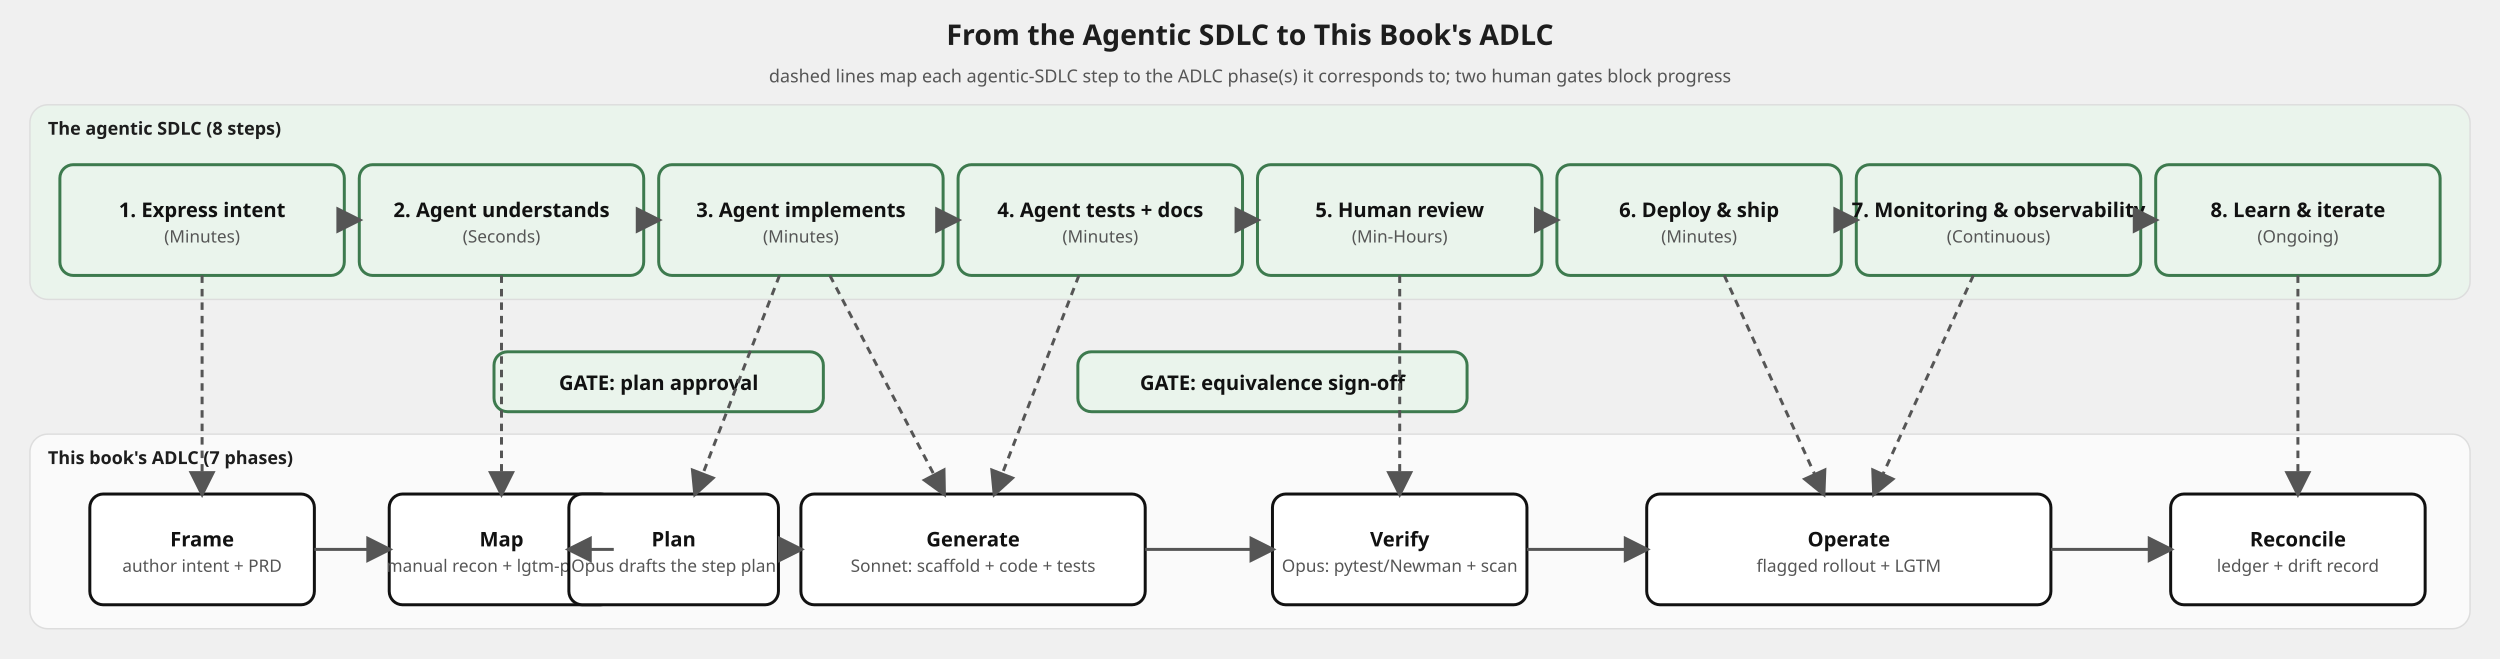
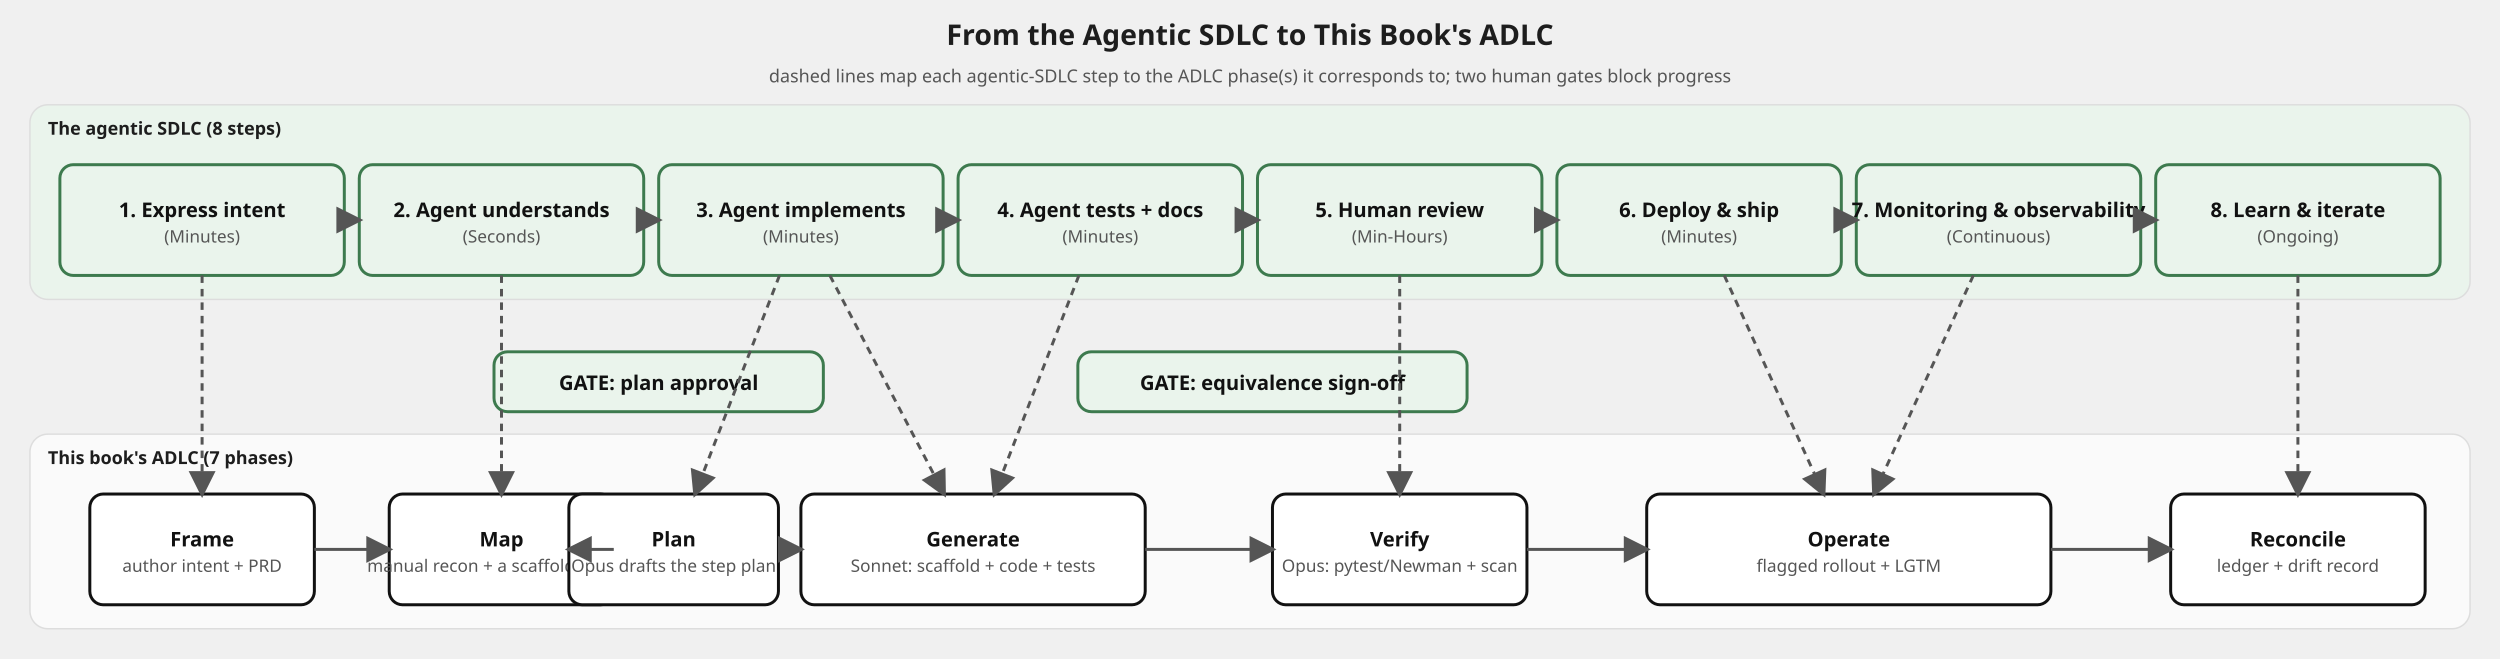
<svg xmlns="http://www.w3.org/2000/svg" viewBox="0 0 1670 440" font-family="'Red Hat Text', system-ui, sans-serif" role="img">
  <defs>
    <marker id="a" viewBox="0 0 10 10" refX="8.5" refY="5" markerWidth="9" markerHeight="9" orient="auto-start-reverse">
      <path d="M0,0 L10,5 L0,10 z" fill="#555" />
    </marker>
    <marker id="am" viewBox="0 0 10 10" refX="8.5" refY="5" markerWidth="9" markerHeight="9" orient="auto-start-reverse">
      <path d="M0,0 L10,5 L0,10 z" fill="#2f5f3d" />
    </marker>
  </defs>
  <rect x="20" y="70" width="1630" height="130" rx="12" fill="#eaf4ec" stroke="#ddd" />
  <text x="32" y="90" font-size="12" font-weight="700" fill="#1d1d1d">The agentic SDLC (8 steps)</text>
  <rect x="20" y="290" width="1630" height="130" rx="12" fill="#fafafa" stroke="#ddd" />
  <text x="32" y="310" font-size="12" font-weight="700" fill="#1d1d1d">This book's ADLC (7 phases)</text>
  <rect x="40" y="110" width="190" height="74" rx="9" fill="#eaf4ec" stroke="#3d7a4e" stroke-width="2" />
  <text x="135.0" y="145.0" font-size="13.5" font-weight="700" fill="#111111" text-anchor="middle">1. Express intent</text>
  <text x="135.0" y="162.0" font-size="11.5" fill="#555555" text-anchor="middle">(Minutes)</text>
  <rect x="240" y="110" width="190" height="74" rx="9" fill="#eaf4ec" stroke="#3d7a4e" stroke-width="2" />
  <text x="335.0" y="145.0" font-size="13.5" font-weight="700" fill="#111111" text-anchor="middle">2. Agent understands</text>
  <text x="335.0" y="162.0" font-size="11.5" fill="#555555" text-anchor="middle">(Seconds)</text>
  <rect x="440" y="110" width="190" height="74" rx="9" fill="#eaf4ec" stroke="#3d7a4e" stroke-width="2" />
  <text x="535.0" y="145.0" font-size="13.5" font-weight="700" fill="#111111" text-anchor="middle">3. Agent implements</text>
  <text x="535.0" y="162.0" font-size="11.5" fill="#555555" text-anchor="middle">(Minutes)</text>
  <rect x="640" y="110" width="190" height="74" rx="9" fill="#eaf4ec" stroke="#3d7a4e" stroke-width="2" />
  <text x="735.0" y="145.0" font-size="13.5" font-weight="700" fill="#111111" text-anchor="middle">4. Agent tests + docs</text>
  <text x="735.0" y="162.0" font-size="11.5" fill="#555555" text-anchor="middle">(Minutes)</text>
  <rect x="840" y="110" width="190" height="74" rx="9" fill="#eaf4ec" stroke="#3d7a4e" stroke-width="2" />
  <text x="935.0" y="145.0" font-size="13.5" font-weight="700" fill="#111111" text-anchor="middle">5. Human review</text>
  <text x="935.0" y="162.0" font-size="11.5" fill="#555555" text-anchor="middle">(Min-Hours)</text>
  <rect x="1040" y="110" width="190" height="74" rx="9" fill="#eaf4ec" stroke="#3d7a4e" stroke-width="2" />
  <text x="1135.0" y="145.0" font-size="13.5" font-weight="700" fill="#111111" text-anchor="middle">6. Deploy &amp; ship</text>
  <text x="1135.0" y="162.0" font-size="11.5" fill="#555555" text-anchor="middle">(Minutes)</text>
  <rect x="1240" y="110" width="190" height="74" rx="9" fill="#eaf4ec" stroke="#3d7a4e" stroke-width="2" />
  <text x="1335.0" y="145.0" font-size="13.5" font-weight="700" fill="#111111" text-anchor="middle">7. Monitoring &amp; observability</text>
  <text x="1335.0" y="162.0" font-size="11.5" fill="#555555" text-anchor="middle">(Continuous)</text>
  <rect x="1440" y="110" width="190" height="74" rx="9" fill="#eaf4ec" stroke="#3d7a4e" stroke-width="2" />
  <text x="1535.0" y="145.0" font-size="13.5" font-weight="700" fill="#111111" text-anchor="middle">8. Learn &amp; iterate</text>
  <text x="1535.0" y="162.0" font-size="11.5" fill="#555555" text-anchor="middle">(Ongoing)</text>
  <rect x="60" y="330" width="150" height="74" rx="9" fill="#ffffff" stroke="#111111" stroke-width="2" />
  <text x="135.0" y="365.0" font-size="13.5" font-weight="700" fill="#111111" text-anchor="middle">Frame</text>
  <text x="135.0" y="382.0" font-size="11.5" fill="#555555" text-anchor="middle">author intent + PRD</text>
  <rect x="260" y="330" width="150" height="74" rx="9" fill="#ffffff" stroke="#111111" stroke-width="2" />
  <text x="335.0" y="365.0" font-size="13.5" font-weight="700" fill="#111111" text-anchor="middle">Map</text>
-   <text x="335.0" y="382.0" font-size="11.5" fill="#555555" text-anchor="middle">manual recon + lgtm-python</text>
+   <text x="335.0" y="382.0" font-size="11.5" fill="#555555" text-anchor="middle">manual recon + a scaffolding skill</text>
  <rect x="380" y="330" width="140" height="74" rx="9" fill="#ffffff" stroke="#111111" stroke-width="2" />
  <text x="450.0" y="365.0" font-size="13.5" font-weight="700" fill="#111111" text-anchor="middle">Plan</text>
  <text x="450.0" y="382.0" font-size="11.5" fill="#555555" text-anchor="middle">Opus drafts the step plan</text>
  <rect x="535" y="330" width="230" height="74" rx="9" fill="#ffffff" stroke="#111111" stroke-width="2" />
  <text x="650.0" y="365.0" font-size="13.5" font-weight="700" fill="#111111" text-anchor="middle">Generate</text>
  <text x="650.0" y="382.0" font-size="11.5" fill="#555555" text-anchor="middle">Sonnet: scaffold + code + tests</text>
  <rect x="850" y="330" width="170" height="74" rx="9" fill="#ffffff" stroke="#111111" stroke-width="2" />
  <text x="935.0" y="365.0" font-size="13.5" font-weight="700" fill="#111111" text-anchor="middle">Verify</text>
  <text x="935.0" y="382.0" font-size="11.5" fill="#555555" text-anchor="middle">Opus: pytest/Newman + scan</text>
  <rect x="1100" y="330" width="270" height="74" rx="9" fill="#ffffff" stroke="#111111" stroke-width="2" />
  <text x="1235.0" y="365.0" font-size="13.5" font-weight="700" fill="#111111" text-anchor="middle">Operate</text>
  <text x="1235.0" y="382.0" font-size="11.5" fill="#555555" text-anchor="middle">flagged rollout + LGTM</text>
  <rect x="1450" y="330" width="170" height="74" rx="9" fill="#ffffff" stroke="#111111" stroke-width="2" />
  <text x="1535.0" y="365.0" font-size="13.5" font-weight="700" fill="#111111" text-anchor="middle">Reconcile</text>
  <text x="1535.0" y="382.0" font-size="11.5" fill="#555555" text-anchor="middle">ledger + drift record</text>
  <rect x="330" y="235" width="220" height="40" rx="9" fill="#eaf4ec" stroke="#3d7a4e" stroke-width="2" />
  <text x="440.0" y="260.5" font-size="13.5" font-weight="700" fill="#111111" text-anchor="middle">GATE: plan approval</text>
  <rect x="720" y="235" width="260" height="40" rx="9" fill="#eaf4ec" stroke="#3d7a4e" stroke-width="2" />
  <text x="850.0" y="260.5" font-size="13.5" font-weight="700" fill="#111111" text-anchor="middle">GATE: equivalence sign-off</text>
  <path d="M135.0,184.0 L135.0,330.0" fill="none" stroke="#555" stroke-width="2" stroke-dasharray="5 4" marker-end="url(#a)" />
  <path d="M335.0,184.0 L335.0,330.0" fill="none" stroke="#555" stroke-width="2" stroke-dasharray="5 4" marker-end="url(#a)" />
  <path d="M520.705,184.0 L464.295,330.0" fill="none" stroke="#555" stroke-width="2" stroke-dasharray="5 4" marker-end="url(#a)" />
  <path d="M554.341,184.0 L630.659,330.0" fill="none" stroke="#555" stroke-width="2" stroke-dasharray="5 4" marker-end="url(#a)" />
  <path d="M720.705,184.0 L664.295,330.0" fill="none" stroke="#555" stroke-width="2" stroke-dasharray="5 4" marker-end="url(#a)" />
  <path d="M935.0,184.0 L935.0,330.0" fill="none" stroke="#555" stroke-width="2" stroke-dasharray="5 4" marker-end="url(#a)" />
  <path d="M1151.818,184.0 L1218.182,330.0" fill="none" stroke="#555" stroke-width="2" stroke-dasharray="5 4" marker-end="url(#a)" />
  <path d="M1318.182,184.0 L1251.818,330.0" fill="none" stroke="#555" stroke-width="2" stroke-dasharray="5 4" marker-end="url(#a)" />
  <path d="M1535.0,184.0 L1535.0,330.0" fill="none" stroke="#555" stroke-width="2" stroke-dasharray="5 4" marker-end="url(#a)" />
  <path d="M230.0,147.0 L240.0,147.0" fill="none" stroke="#555" stroke-width="2" marker-end="url(#a)" />
  <path d="M430.0,147.0 L440.0,147.0" fill="none" stroke="#555" stroke-width="2" marker-end="url(#a)" />
  <path d="M630.0,147.0 L640.0,147.0" fill="none" stroke="#555" stroke-width="2" marker-end="url(#a)" />
  <path d="M830.0,147.0 L840.0,147.0" fill="none" stroke="#555" stroke-width="2" marker-end="url(#a)" />
  <path d="M1030.0,147.0 L1040.0,147.0" fill="none" stroke="#555" stroke-width="2" marker-end="url(#a)" />
  <path d="M1230.0,147.0 L1240.0,147.0" fill="none" stroke="#555" stroke-width="2" marker-end="url(#a)" />
  <path d="M1430.0,147.0 L1440.0,147.0" fill="none" stroke="#555" stroke-width="2" marker-end="url(#a)" />
  <path d="M210.0,367.0 L260.0,367.0" fill="none" stroke="#555" stroke-width="2" marker-end="url(#a)" />
  <path d="M410.0,367.0 L380.0,367.0" fill="none" stroke="#555" stroke-width="2" marker-end="url(#a)" />
  <path d="M520.0,367.0 L535.0,367.0" fill="none" stroke="#555" stroke-width="2" marker-end="url(#a)" />
  <path d="M765.0,367.0 L850.0,367.0" fill="none" stroke="#555" stroke-width="2" marker-end="url(#a)" />
  <path d="M1020.0,367.0 L1100.0,367.0" fill="none" stroke="#555" stroke-width="2" marker-end="url(#a)" />
  <path d="M1370.0,367.0 L1450.0,367.0" fill="none" stroke="#555" stroke-width="2" marker-end="url(#a)" />
  <text x="835" y="30" font-size="19" fill="#1d1d1d" text-anchor="middle" font-weight="700">From the Agentic SDLC to This Book's ADLC</text>
  <text x="835" y="55" font-size="12" fill="#555555" text-anchor="middle">dashed lines map each agentic-SDLC step to the ADLC phase(s) it corresponds to; two human gates block progress</text>
</svg>
